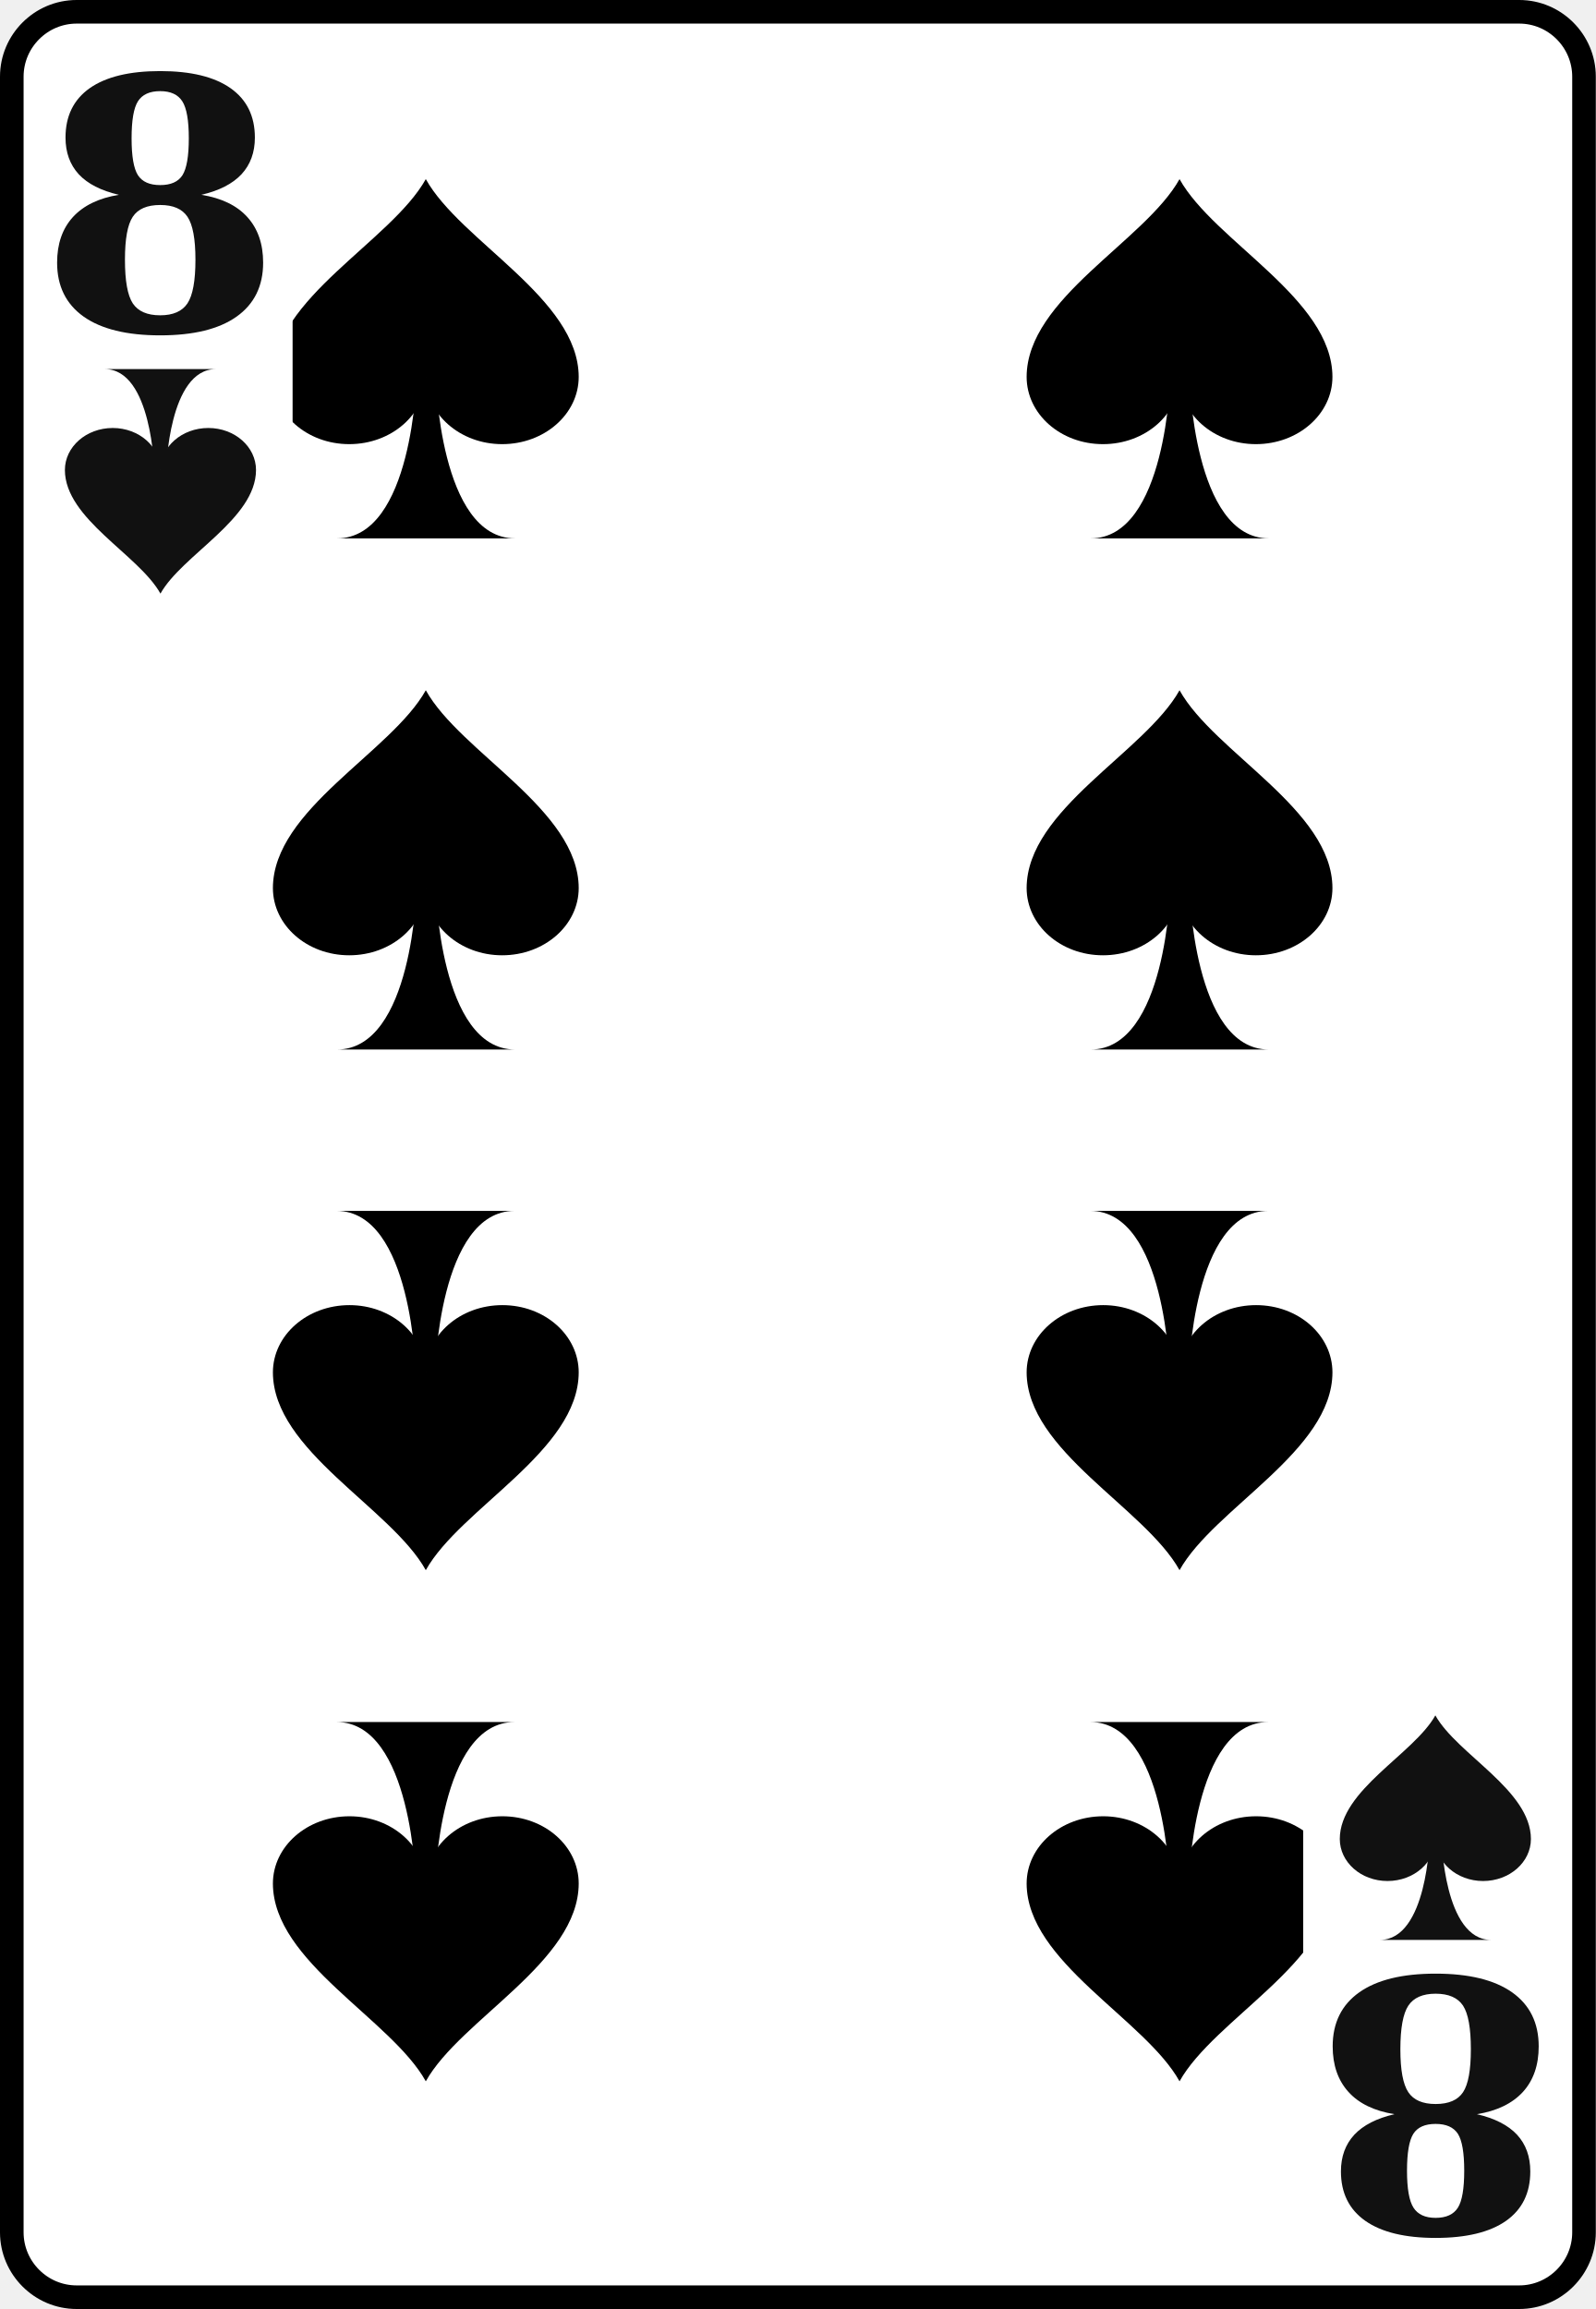
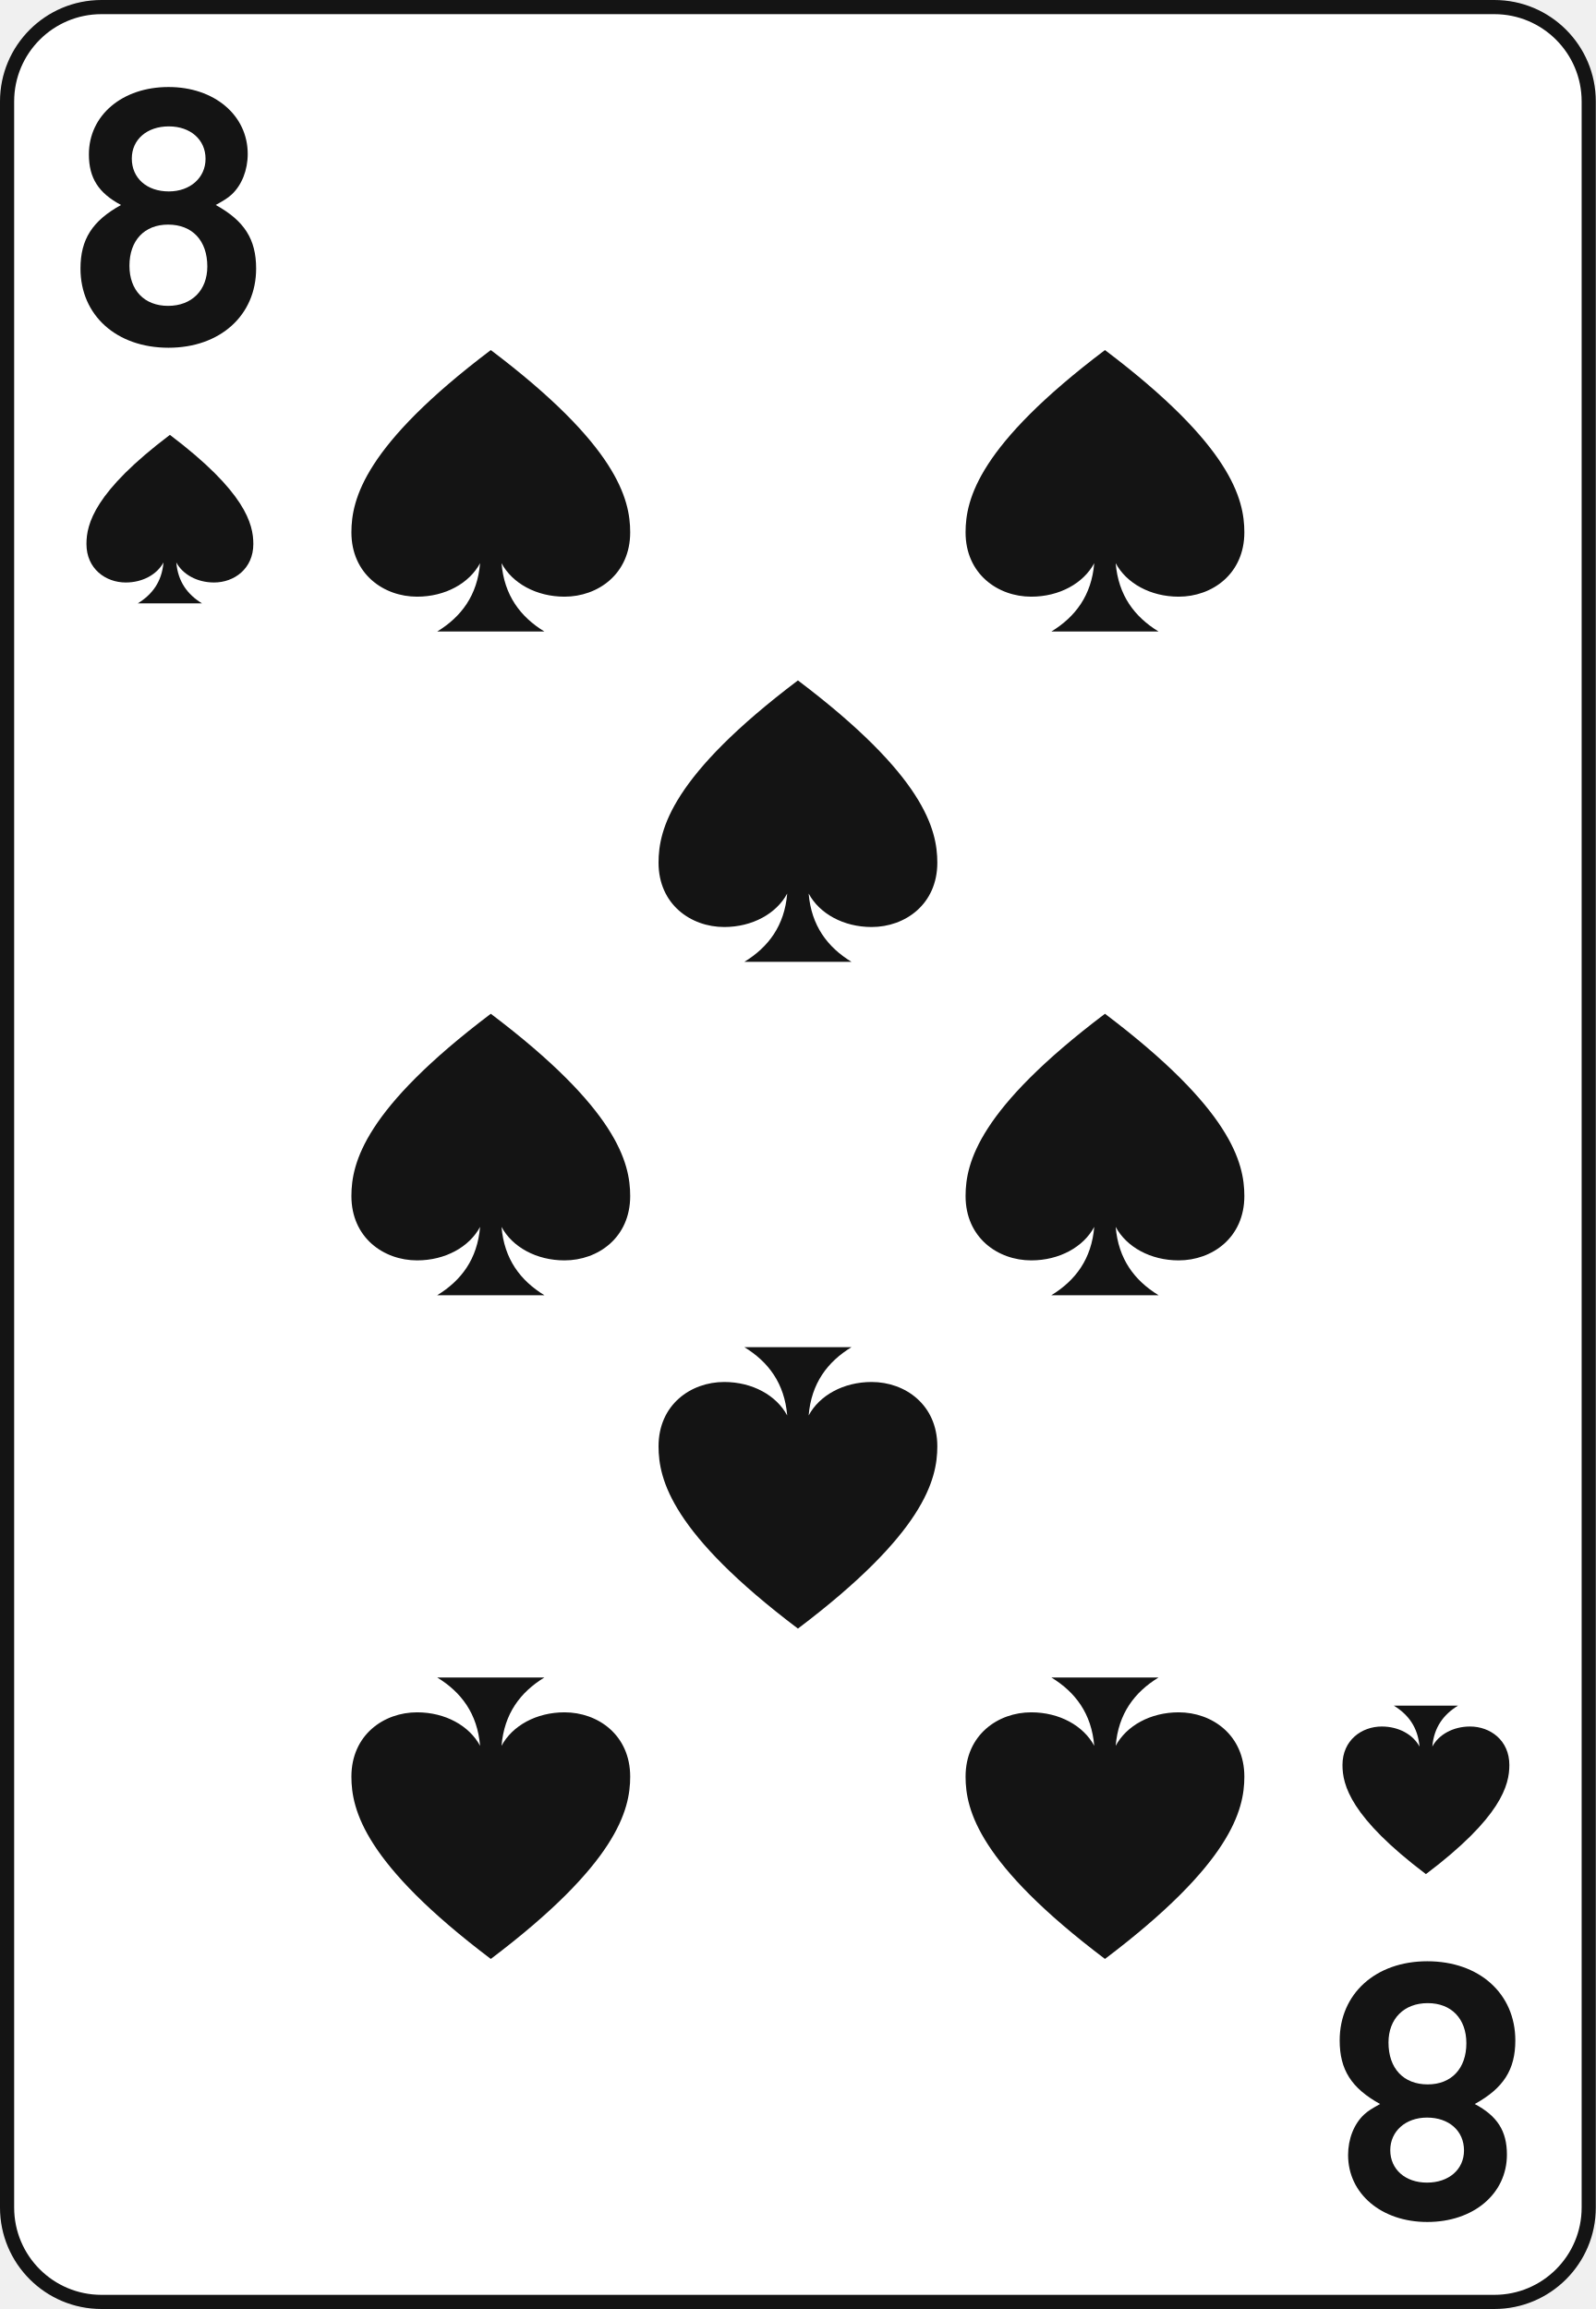
- <svg xmlns="http://www.w3.org/2000/svg" xmlns:xlink="http://www.w3.org/1999/xlink" viewBox="0 0 169.075 244.64" width="169.075" height="244.64">
-   <defs>
-     <g id="spade">
-       <path d="M3.92-7.93c-1.67,0-2.55,1.78-3.01,3.56c-0.46,1.78-0.5,3.56-0.5,3.56L-0.44-0.8c0,0-0.16-7.13-3.5-7.13H3.92z" id="path73" />
-       <path d="M6.75-0.8C6.74,2.67,1.53,5.19,0,7.93C-1.53,5.18-6.74,2.66-6.75-0.8c0-1.64,1.51-2.97,3.38-2.97C-1.51-3.77,0-2.44,0-0.8c0-1.64,1.51-2.97,3.38-2.97S6.75-2.44,6.75-0.8z" id="path75" />
+ <svg xmlns="http://www.w3.org/2000/svg" viewBox="0 0 169.075 244.64" width="169.075" height="244.64">
+   <rect x="0.75" y="0.75" width="167.575" height="243.140" rx="10" fill="#fff" stroke="#141414" stroke-width="1.5" />
+   <g fill="#141414">
+     <g transform="translate(52.00 52.00) scale(1.42)">
+       <path d="M0-10.5C-9.4-3.4-10.4 0.6-10.4 3.1-10.4 6.2-8 7.9-5.5 7.9-3.4 7.9-1.6 6.9-0.8 5.4-1 7.8-2.2 9.4-4 10.5H4C2.2 9.4 1 7.8 0.8 5.4 1.6 6.9 3.4 7.9 5.5 7.9 8 7.9 10.4 6.2 10.4 3.1 10.4 0.6 9.4-3.4 0-10.5Z" />
    </g>
-     <g id="base">
-       <path d="M 0,0C0,3.78 3.09,6.87 6.87,6.87L159.715,6.87C163.485,6.87 166.575,3.78 166.575,0L166.575,-228.4C166.575,-232.18 163.485,-235.27 159.715,-235.27L6.87,-235.27C3.09,-235.27 0,-232.18 0,-228.4L0,0 z" id="path49" fill="#FFFFFF" stroke="#000000" stroke-width="2.5" />
+     <g transform="translate(117.07 52.00) scale(1.42)">
+       <path d="M0-10.5C-9.4-3.4-10.4 0.6-10.4 3.1-10.4 6.2-8 7.9-5.5 7.9-3.4 7.9-1.6 6.9-0.8 5.4-1 7.8-2.2 9.4-4 10.5H4C2.2 9.4 1 7.8 0.8 5.4 1.6 6.9 3.4 7.9 5.5 7.9 8 7.9 10.4 6.2 10.4 3.1 10.4 0.6 9.4-3.4 0-10.5Z" />
    </g>
-   </defs>
-   <g transform="translate(-1171.77,-492.892)">
-     <use xlink:href="#base" x="1173.02" y="729.412" />
-     <use xlink:href="#spade" x="507.035" y="221.209" transform="matrix(-2.4,0,0,-2.4,2433.768,1061.803)" />
-     <use xlink:href="#spade" x="507.035" y="243.774" transform="matrix(-2.4,0,0,-2.4,2433.768,1170.115)" />
-     <use xlink:href="#spade" x="507.035" y="266.758" transform="scale(2.4,2.4)" />
-     <use xlink:href="#spade" x="507.035" y="289.323" transform="scale(2.4,2.4)" />
-     <use xlink:href="#spade" x="540.309" y="221.209" transform="matrix(-2.4,0,0,-2.4,2593.483,1061.803)" />
-     <use xlink:href="#spade" x="540.309" y="243.774" transform="matrix(-2.4,0,0,-2.4,2593.483,1170.115)" />
-     <use xlink:href="#spade" x="540.309" y="266.758" transform="scale(2.4,2.4)" />
-     <use xlink:href="#spade" x="540.309" y="289.323" transform="scale(2.4,2.4)" />
+     <g transform="translate(84.54 87.00) scale(1.42)">
+       <path d="M0-10.5C-9.4-3.4-10.4 0.6-10.4 3.1-10.4 6.2-8 7.9-5.5 7.9-3.4 7.9-1.6 6.9-0.8 5.4-1 7.8-2.2 9.4-4 10.5H4C2.2 9.4 1 7.8 0.8 5.4 1.6 6.9 3.4 7.9 5.5 7.9 8 7.9 10.4 6.2 10.4 3.1 10.4 0.6 9.4-3.4 0-10.5Z" />
+     </g>
+     <g transform="translate(52.00 122.32) scale(1.42)">
+       <path d="M0-10.5C-9.4-3.4-10.4 0.6-10.4 3.1-10.4 6.2-8 7.9-5.5 7.9-3.4 7.9-1.6 6.9-0.8 5.4-1 7.8-2.2 9.4-4 10.5H4C2.2 9.4 1 7.8 0.8 5.4 1.6 6.9 3.4 7.9 5.5 7.9 8 7.9 10.4 6.2 10.4 3.1 10.4 0.6 9.4-3.4 0-10.5Z" />
+     </g>
+     <g transform="translate(117.07 122.32) scale(1.42)">
+       <path d="M0-10.5C-9.4-3.4-10.4 0.6-10.4 3.1-10.4 6.2-8 7.9-5.5 7.9-3.4 7.9-1.6 6.9-0.8 5.4-1 7.8-2.2 9.4-4 10.5H4C2.2 9.4 1 7.8 0.8 5.4 1.6 6.9 3.4 7.9 5.5 7.9 8 7.9 10.4 6.2 10.4 3.1 10.4 0.6 9.4-3.4 0-10.5Z" />
+     </g>
+     <g transform="translate(84.54 157.64) scale(1.42) rotate(180)">
+       <path d="M0-10.5C-9.4-3.4-10.4 0.6-10.4 3.1-10.4 6.2-8 7.9-5.5 7.9-3.4 7.9-1.6 6.9-0.8 5.4-1 7.8-2.2 9.4-4 10.5H4C2.2 9.4 1 7.8 0.8 5.4 1.6 6.9 3.4 7.9 5.5 7.9 8 7.9 10.4 6.2 10.4 3.1 10.4 0.6 9.4-3.4 0-10.5Z" />
+     </g>
+     <g transform="translate(52.00 192.64) scale(1.42) rotate(180)">
+       <path d="M0-10.5C-9.4-3.4-10.4 0.6-10.4 3.1-10.4 6.2-8 7.9-5.5 7.9-3.4 7.9-1.6 6.9-0.8 5.4-1 7.8-2.2 9.4-4 10.5H4C2.2 9.4 1 7.8 0.8 5.4 1.6 6.9 3.4 7.9 5.5 7.9 8 7.9 10.4 6.2 10.4 3.1 10.4 0.6 9.4-3.4 0-10.5Z" />
+     </g>
+     <g transform="translate(117.07 192.64) scale(1.42) rotate(180)">
+       <path d="M0-10.5C-9.4-3.4-10.4 0.6-10.4 3.1-10.4 6.2-8 7.9-5.5 7.9-3.4 7.9-1.6 6.9-0.8 5.4-1 7.8-2.2 9.4-4 10.5H4C2.2 9.4 1 7.8 0.8 5.4 1.6 6.9 3.4 7.9 5.5 7.9 8 7.9 10.4 6.2 10.4 3.1 10.4 0.6 9.4-3.4 0-10.5Z" />
+     </g>
  </g>
-   <g fill="#111" font-family="Georgia, DejaVu Serif, Times New Roman, serif" font-weight="bold" text-anchor="middle">
-     <rect x="3" y="3" width="28" height="60" rx="5" fill="#fff" />
-     <text x="17" y="35" font-size="37">8</text>
-     <use xlink:href="#spade" transform="translate(17 51) scale(1.5)" />
-   </g>
-   <g fill="#111" font-family="Georgia, DejaVu Serif, Times New Roman, serif" font-weight="bold" text-anchor="middle" transform="rotate(180 84.5375 122.32)">
-     <rect x="3" y="3" width="28" height="60" rx="5" fill="#fff" />
-     <text x="17" y="35" font-size="37">8</text>
-     <use xlink:href="#spade" transform="translate(17 51) scale(1.5)" />
+   <g fill="#141414">
+     <g font-family="Helvetica Neue, Helvetica, Arial, DejaVu Sans, sans-serif" font-weight="700" text-anchor="middle">
+       <text x="18" y="36" font-size="37">8</text>
+       <g transform="translate(18.00 55.00) scale(0.85)">
+         <path d="M0-10.5C-9.4-3.4-10.4 0.6-10.4 3.1-10.4 6.2-8 7.9-5.5 7.9-3.4 7.9-1.6 6.9-0.8 5.4-1 7.8-2.2 9.4-4 10.5H4C2.2 9.4 1 7.8 0.8 5.4 1.6 6.9 3.4 7.9 5.5 7.9 8 7.9 10.4 6.2 10.4 3.1 10.4 0.6 9.4-3.4 0-10.5Z" />
+       </g>
+       <g transform="rotate(180 84.5375 122.32)">
+         <text x="18" y="36" font-size="37">8</text>
+         <g transform="translate(18.00 55.00) scale(0.85)">
+           <path d="M0-10.5C-9.4-3.4-10.4 0.6-10.4 3.1-10.4 6.2-8 7.9-5.5 7.9-3.4 7.9-1.6 6.9-0.8 5.4-1 7.8-2.2 9.4-4 10.5H4C2.2 9.4 1 7.8 0.8 5.4 1.6 6.9 3.4 7.9 5.5 7.9 8 7.9 10.4 6.2 10.4 3.1 10.4 0.6 9.4-3.4 0-10.5Z" />
+         </g>
+       </g>
+     </g>
  </g>
</svg>
